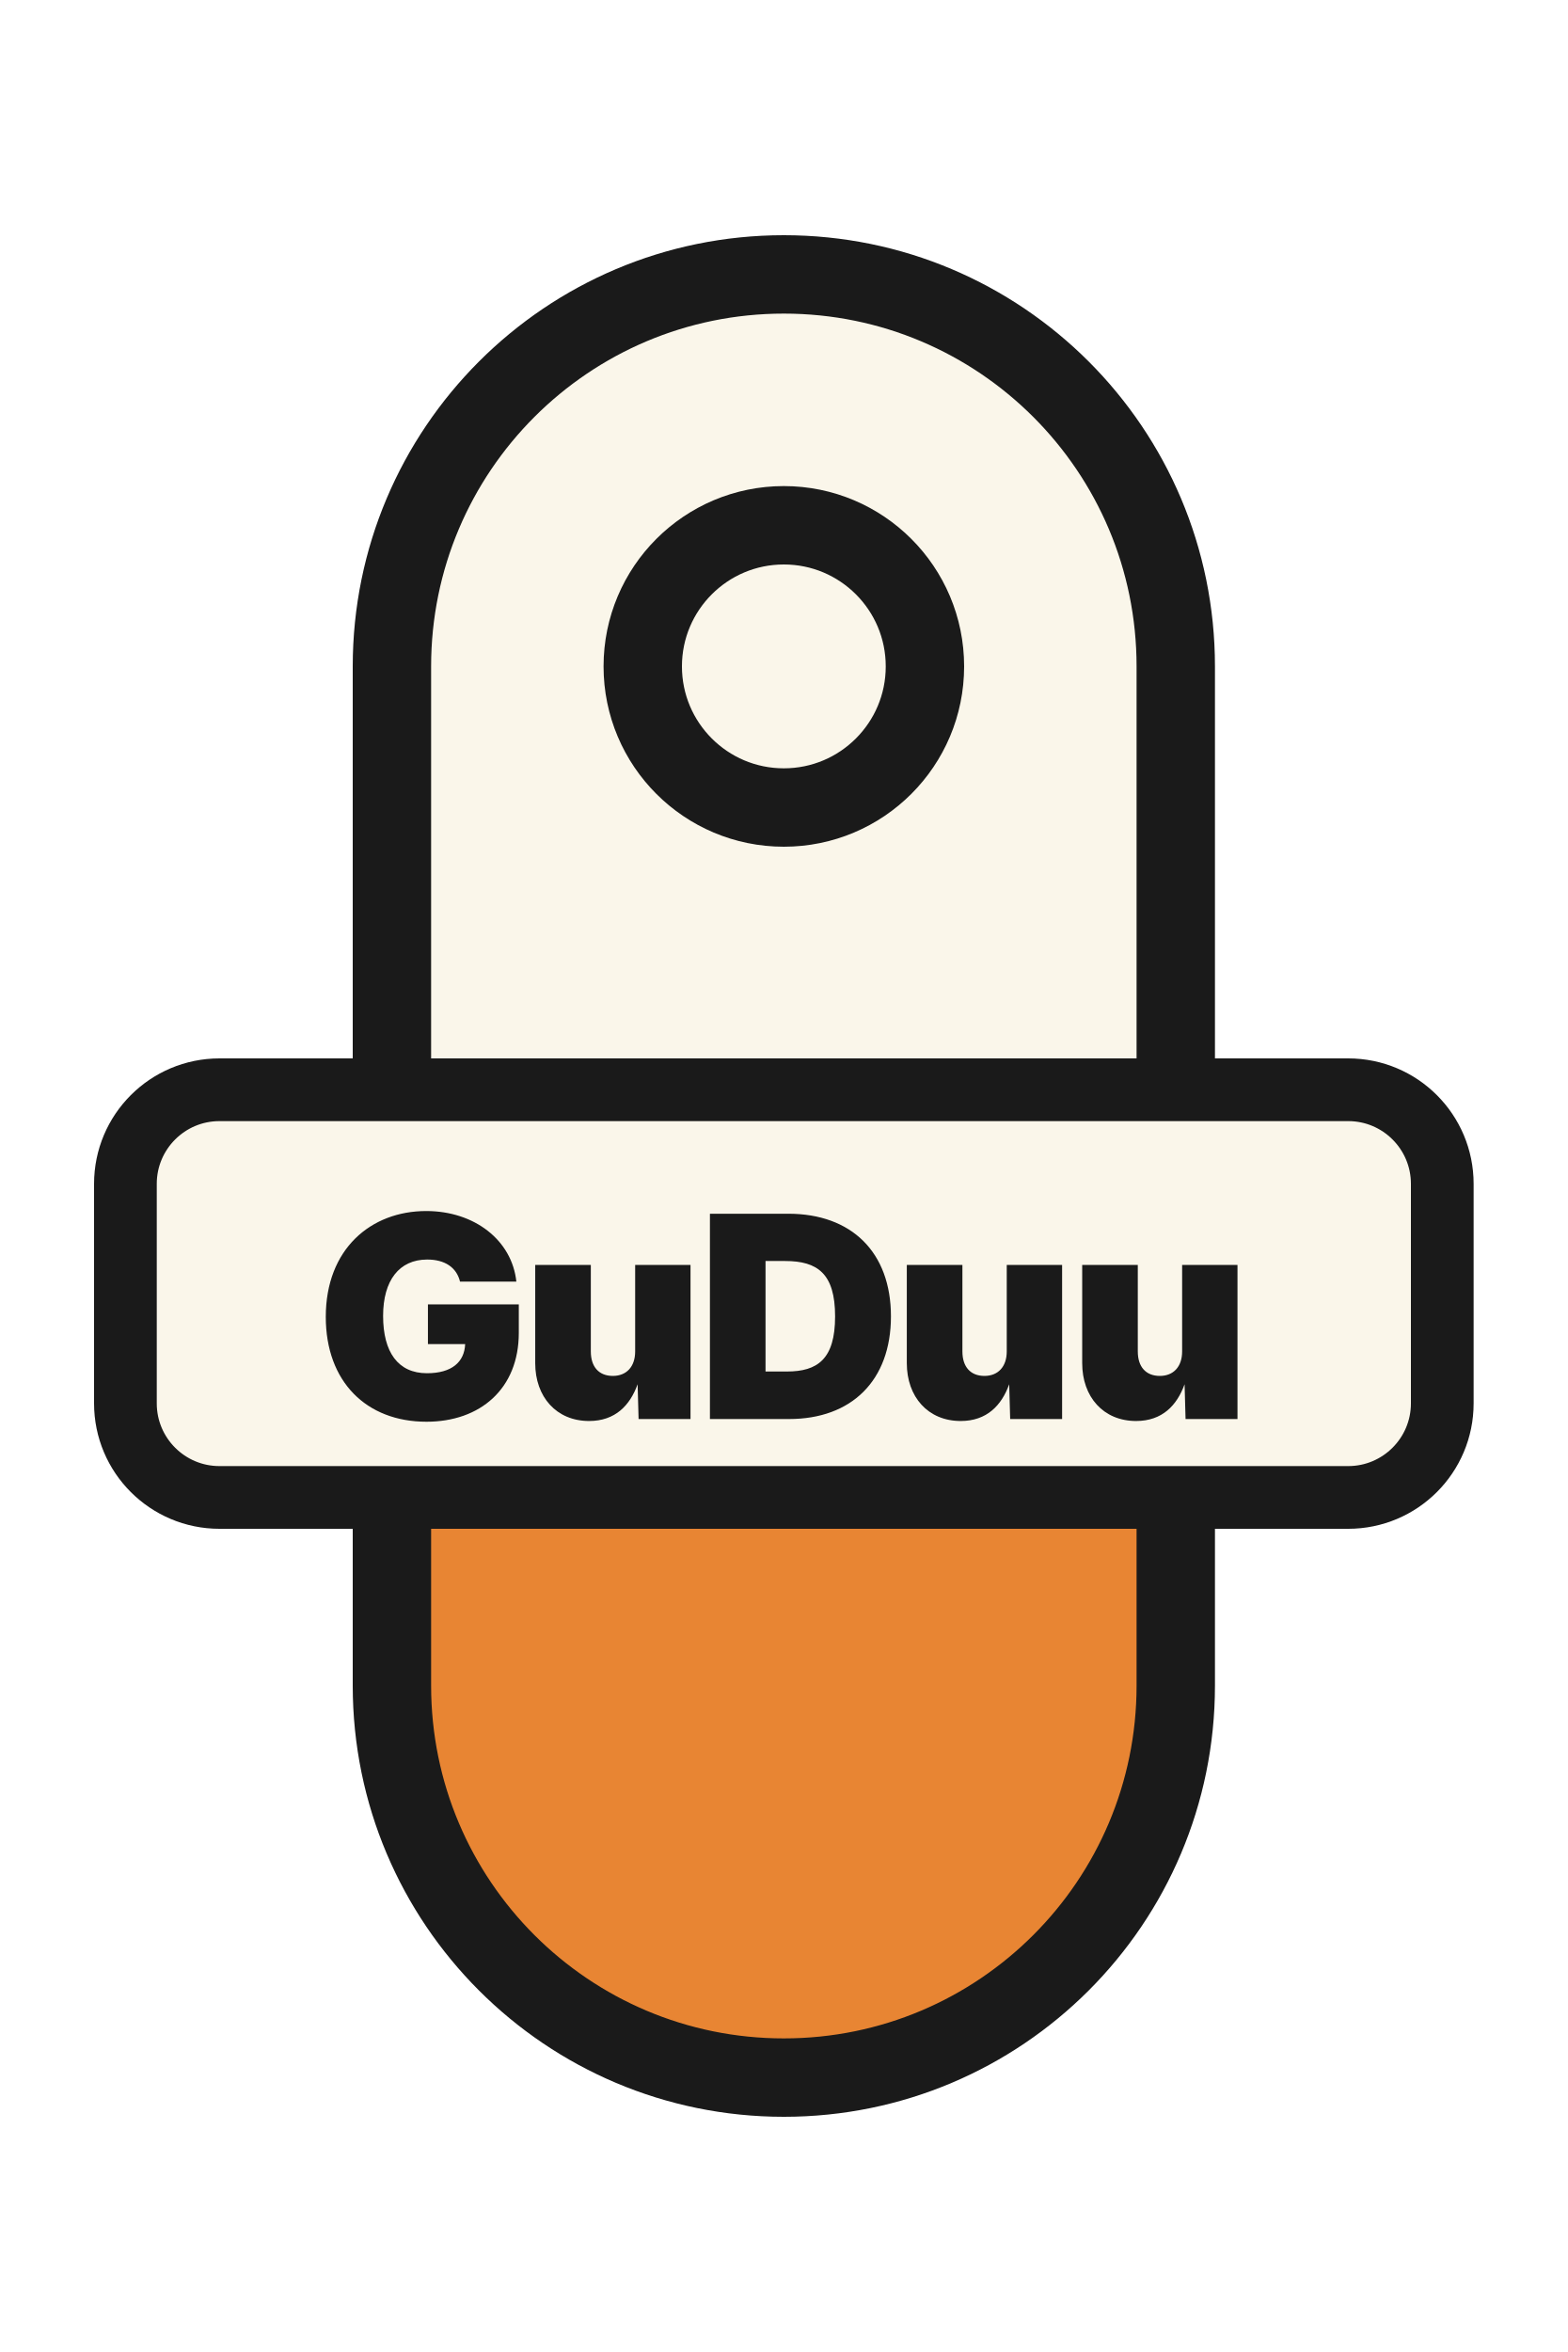
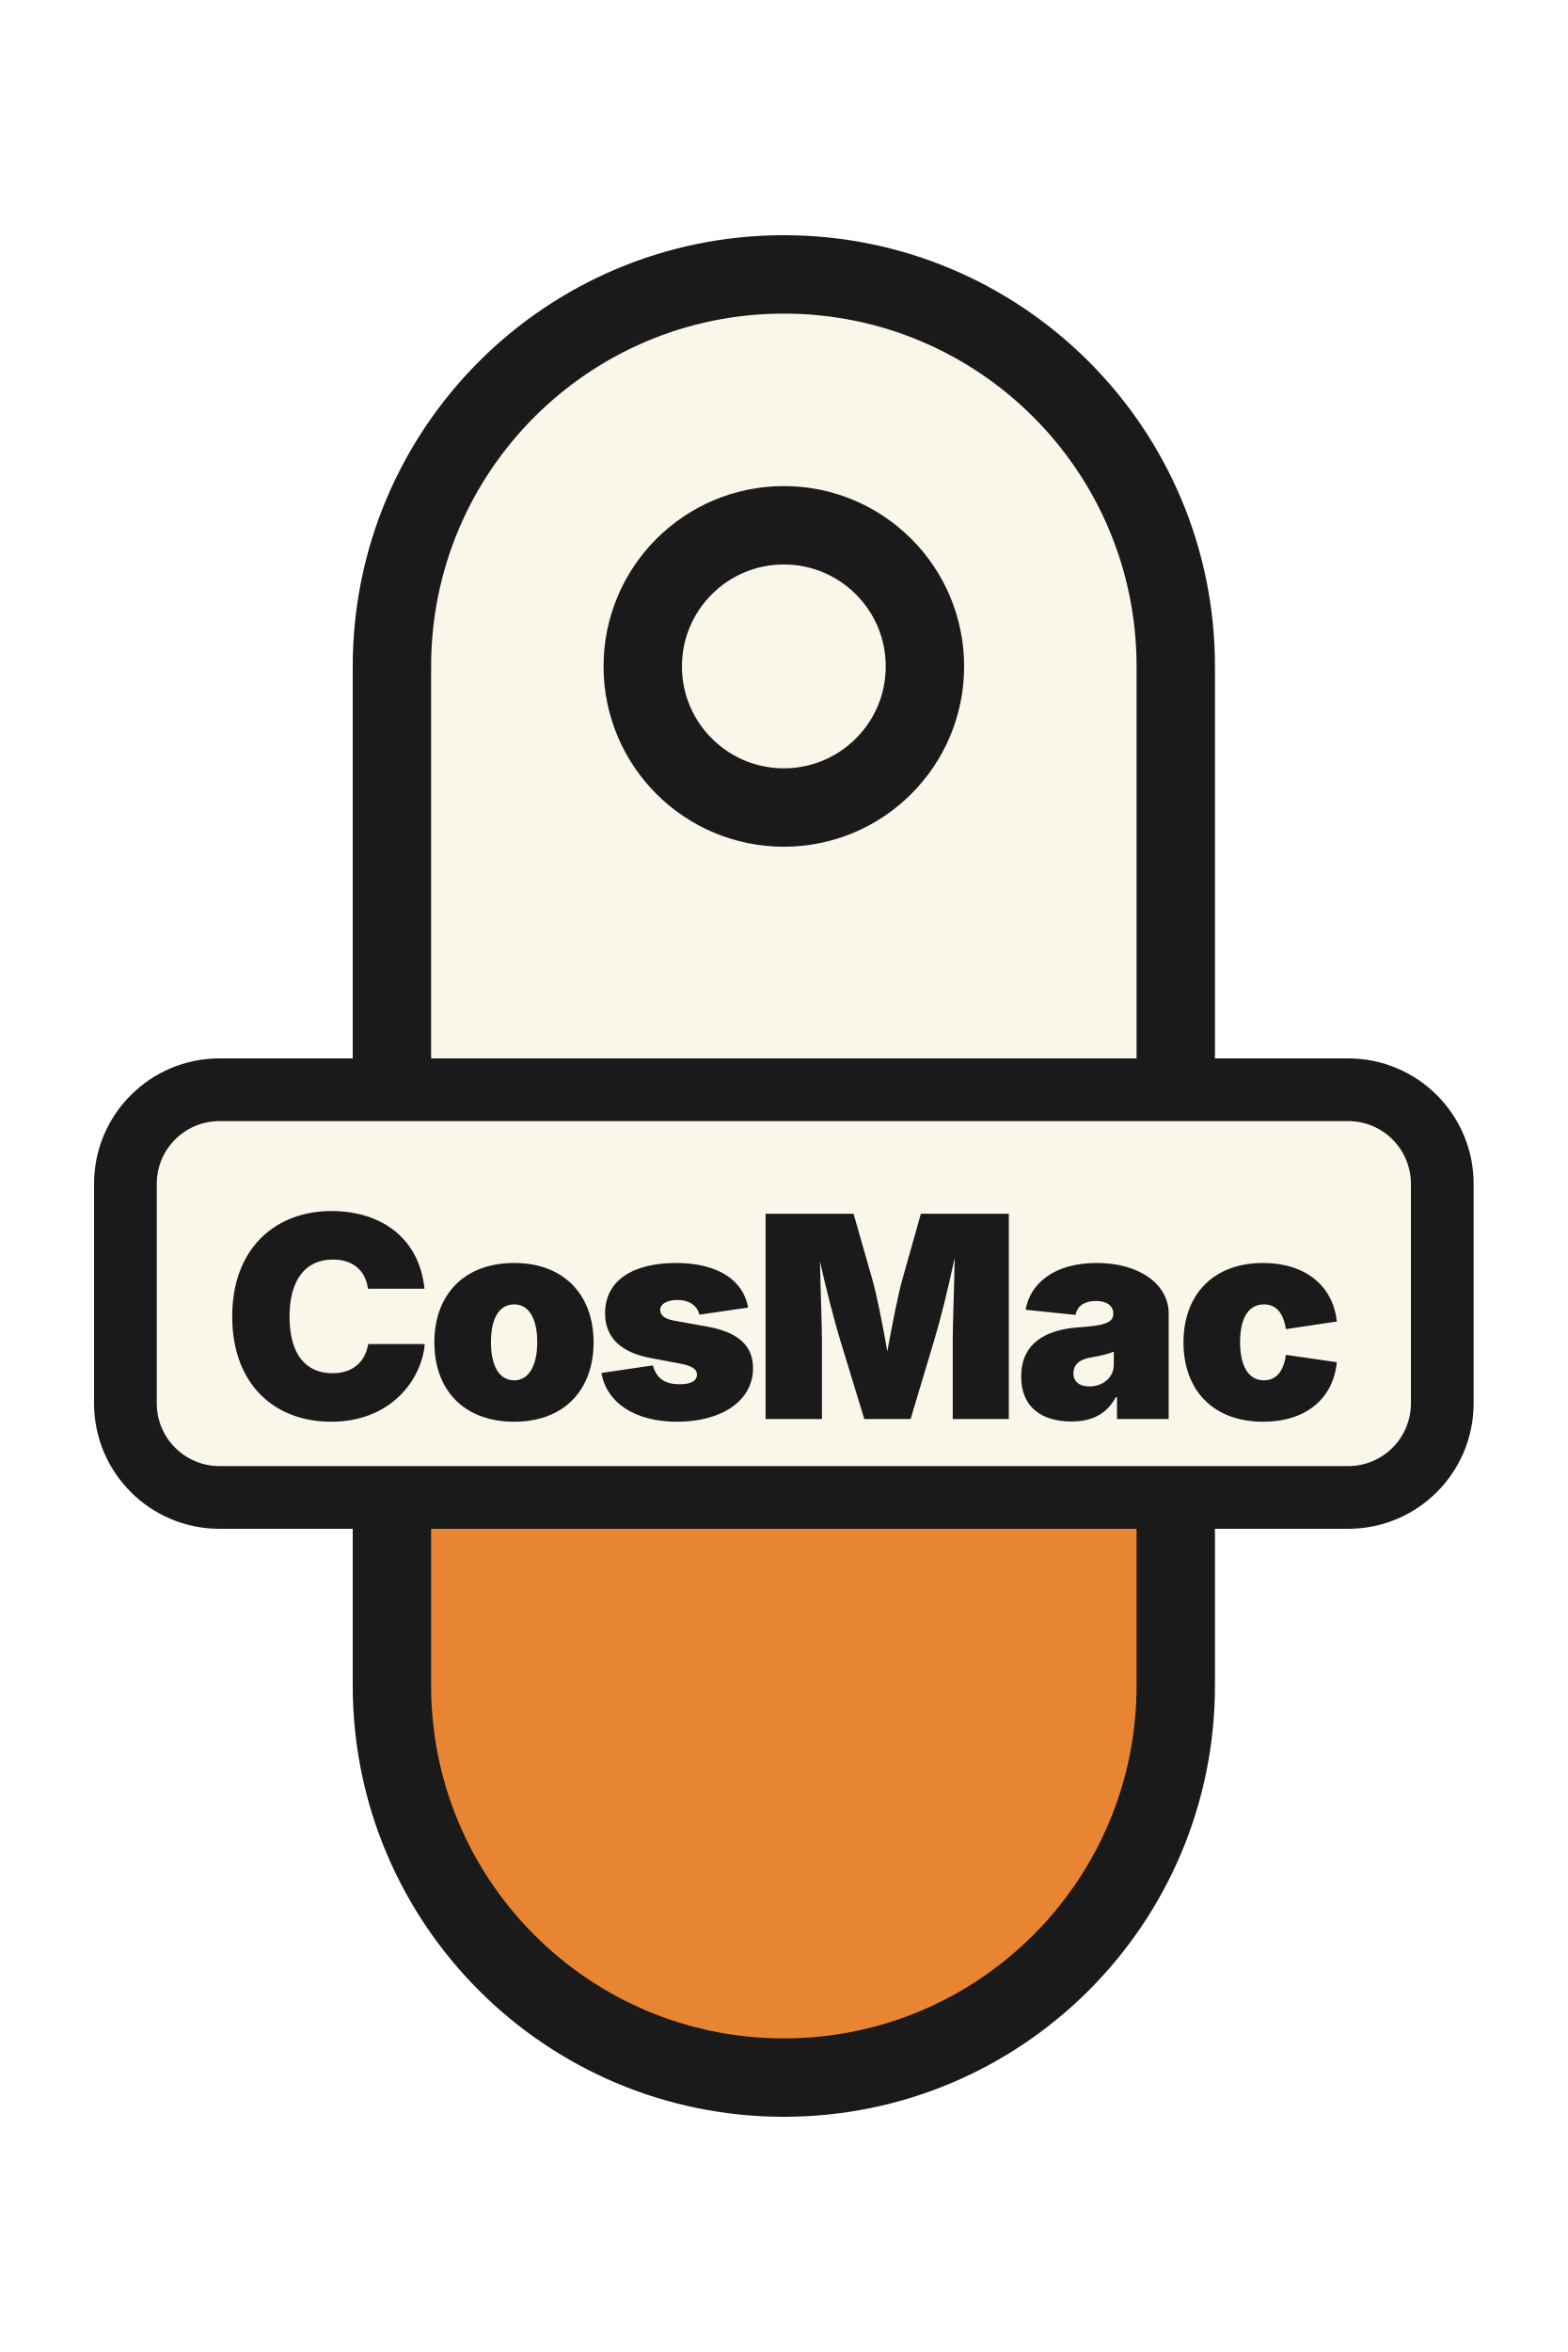
<svg xmlns="http://www.w3.org/2000/svg" viewBox="0 12.5 100 150" fill="none">
  <path d="M 25 95 L 25 55 A 25 25 0 0 1 75 55 L 75 95 Z" fill="#faf6ea" />
  <path d="M 25 95 L 25 120 A 25 25 0 0 0 75 120 L 75 95 Z" fill="#e88533" />
  <rect x="25" y="30" width="50" height="115" rx="25" stroke="#1a1a1a" stroke-width="5" />
  <circle cx="50" cy="55" r="9" stroke="#1a1a1a" stroke-width="5" fill="#faf6ea" />
  <rect x="8" y="82" width="84" height="26" rx="6" fill="#faf6ea" stroke="#1a1a1a" stroke-width="4" />
-   <text x="50" y="103" text-anchor="middle" font-family="Inter, -apple-system, 'PingFang SC', sans-serif" font-weight="900" font-size="18" fill="#1a1a1a" letter-spacing="-0.5">GuDuu</text>
+   <text x="50" y="103" text-anchor="middle" font-family="Inter, -apple-system, 'PingFang SC', sans-serif" font-weight="900" font-size="18" fill="#1a1a1a" letter-spacing="-0.5">CosMac</text>
</svg>
